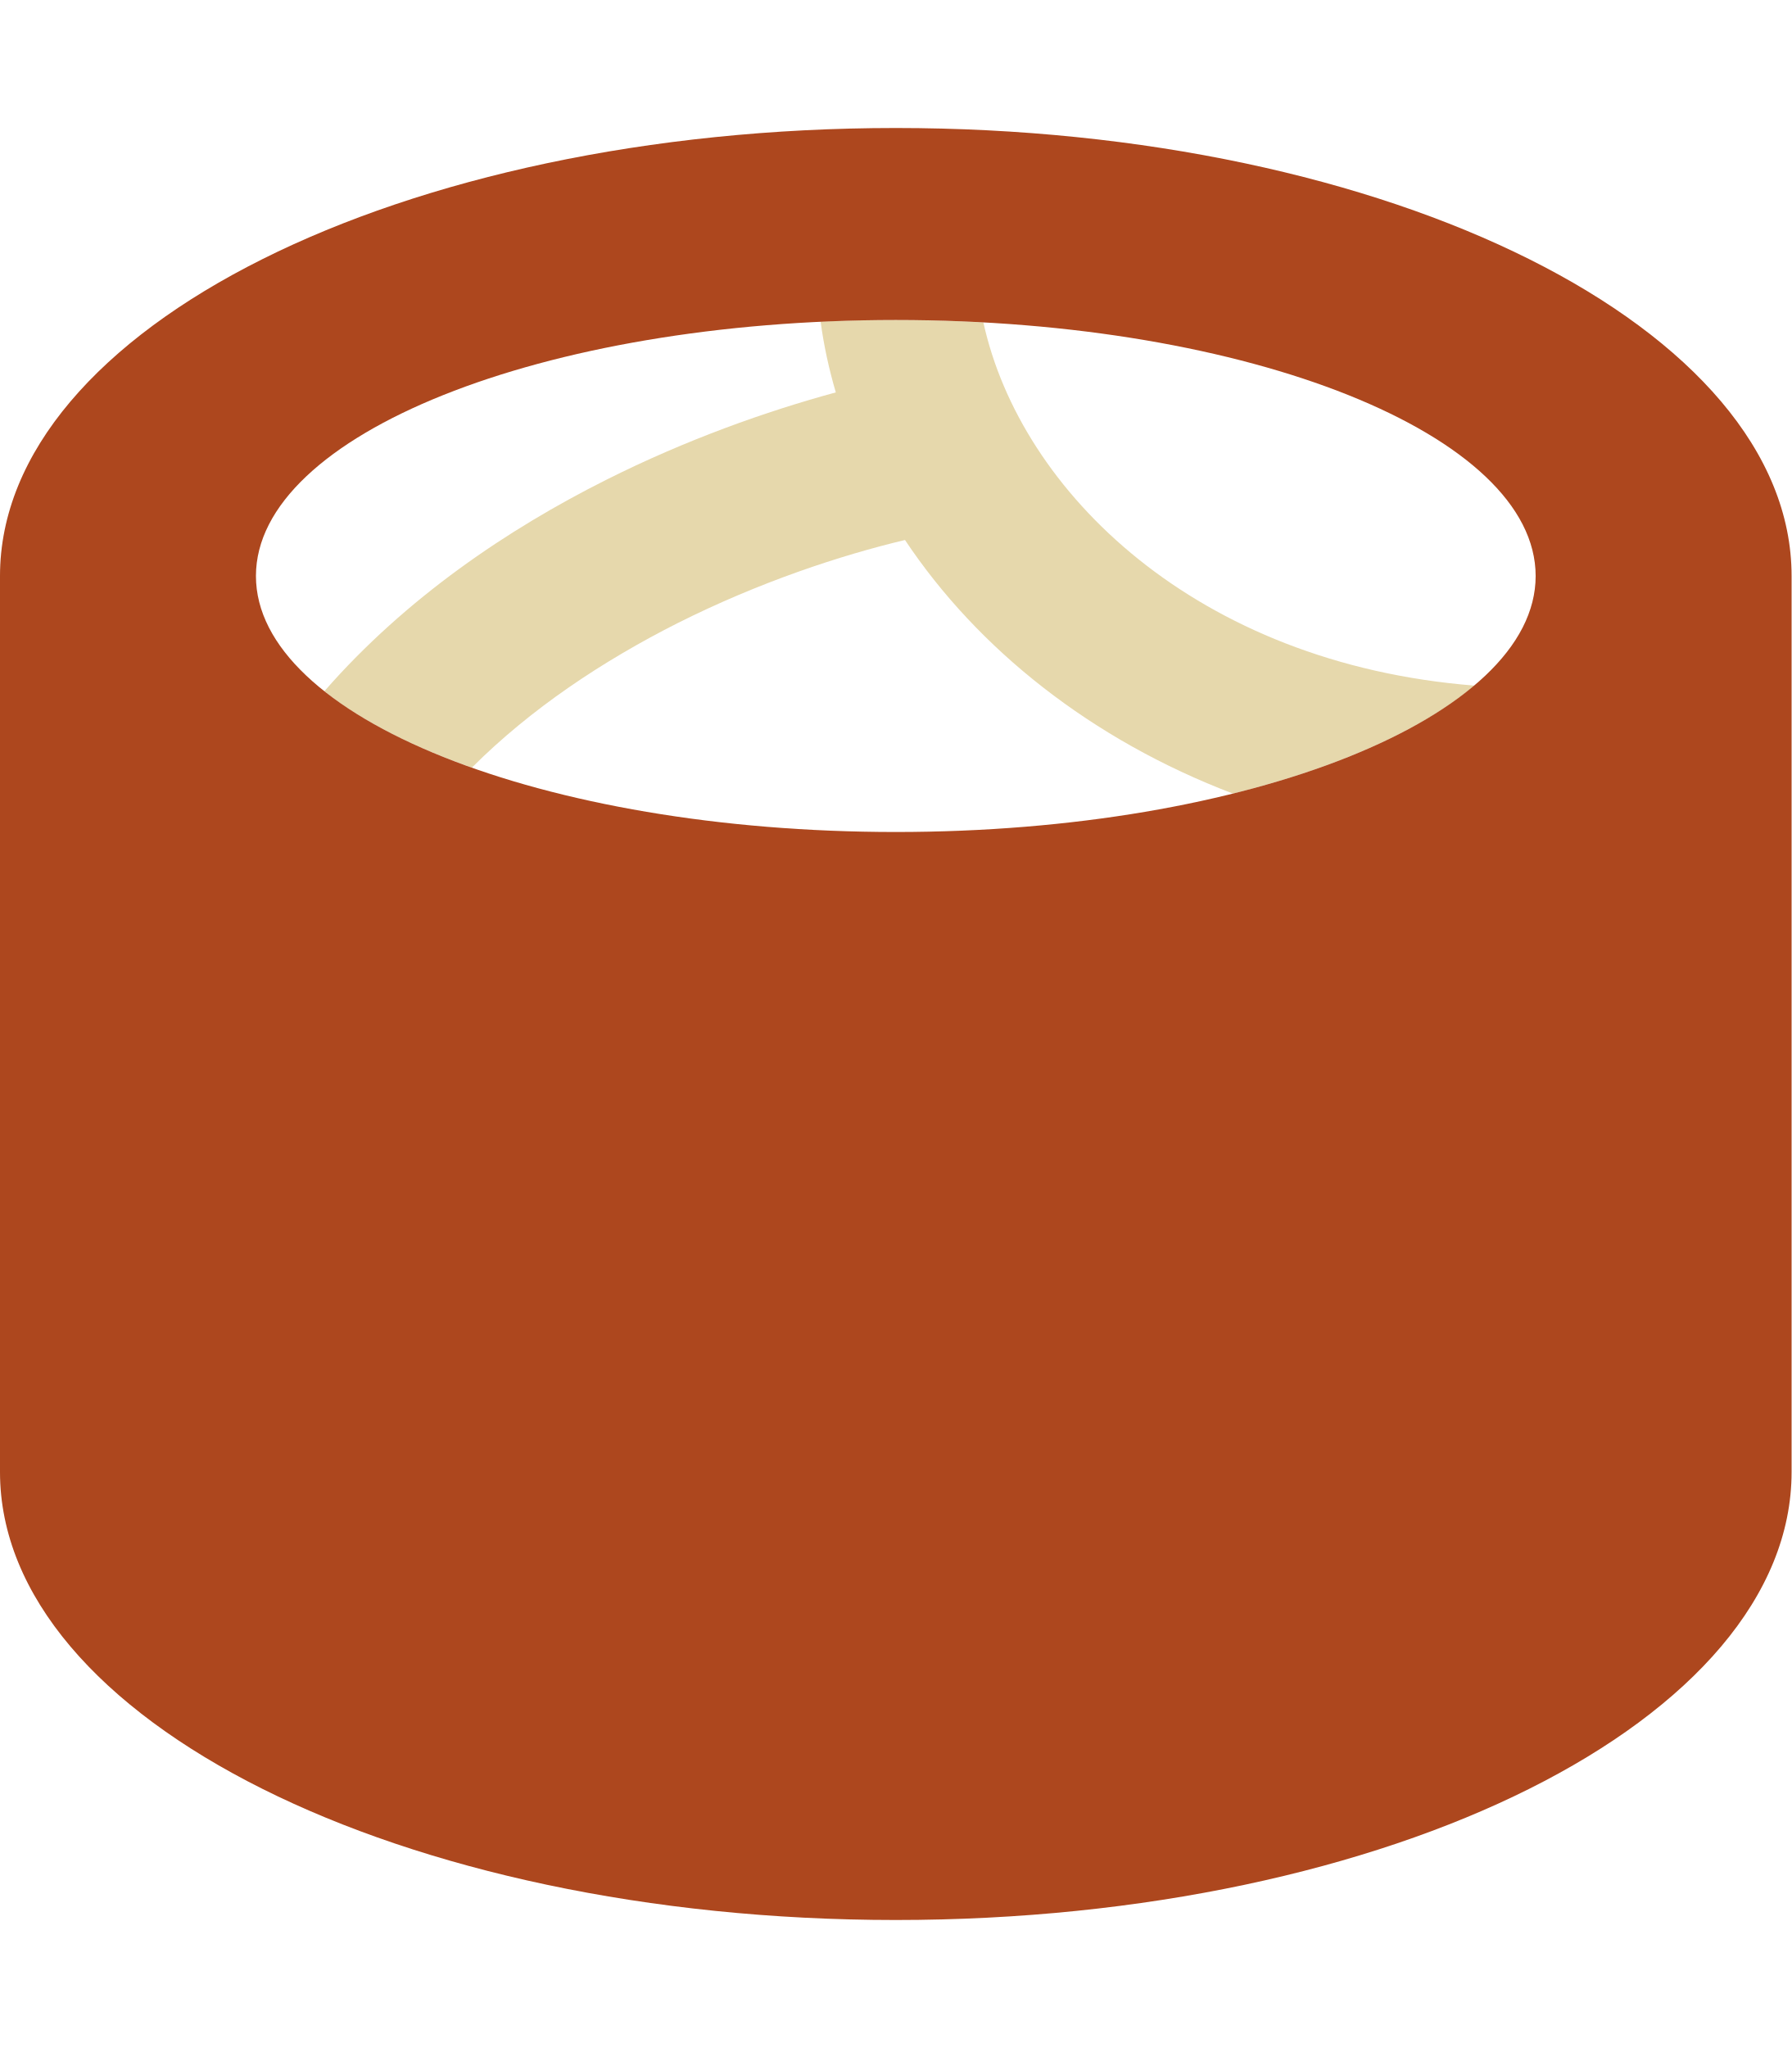
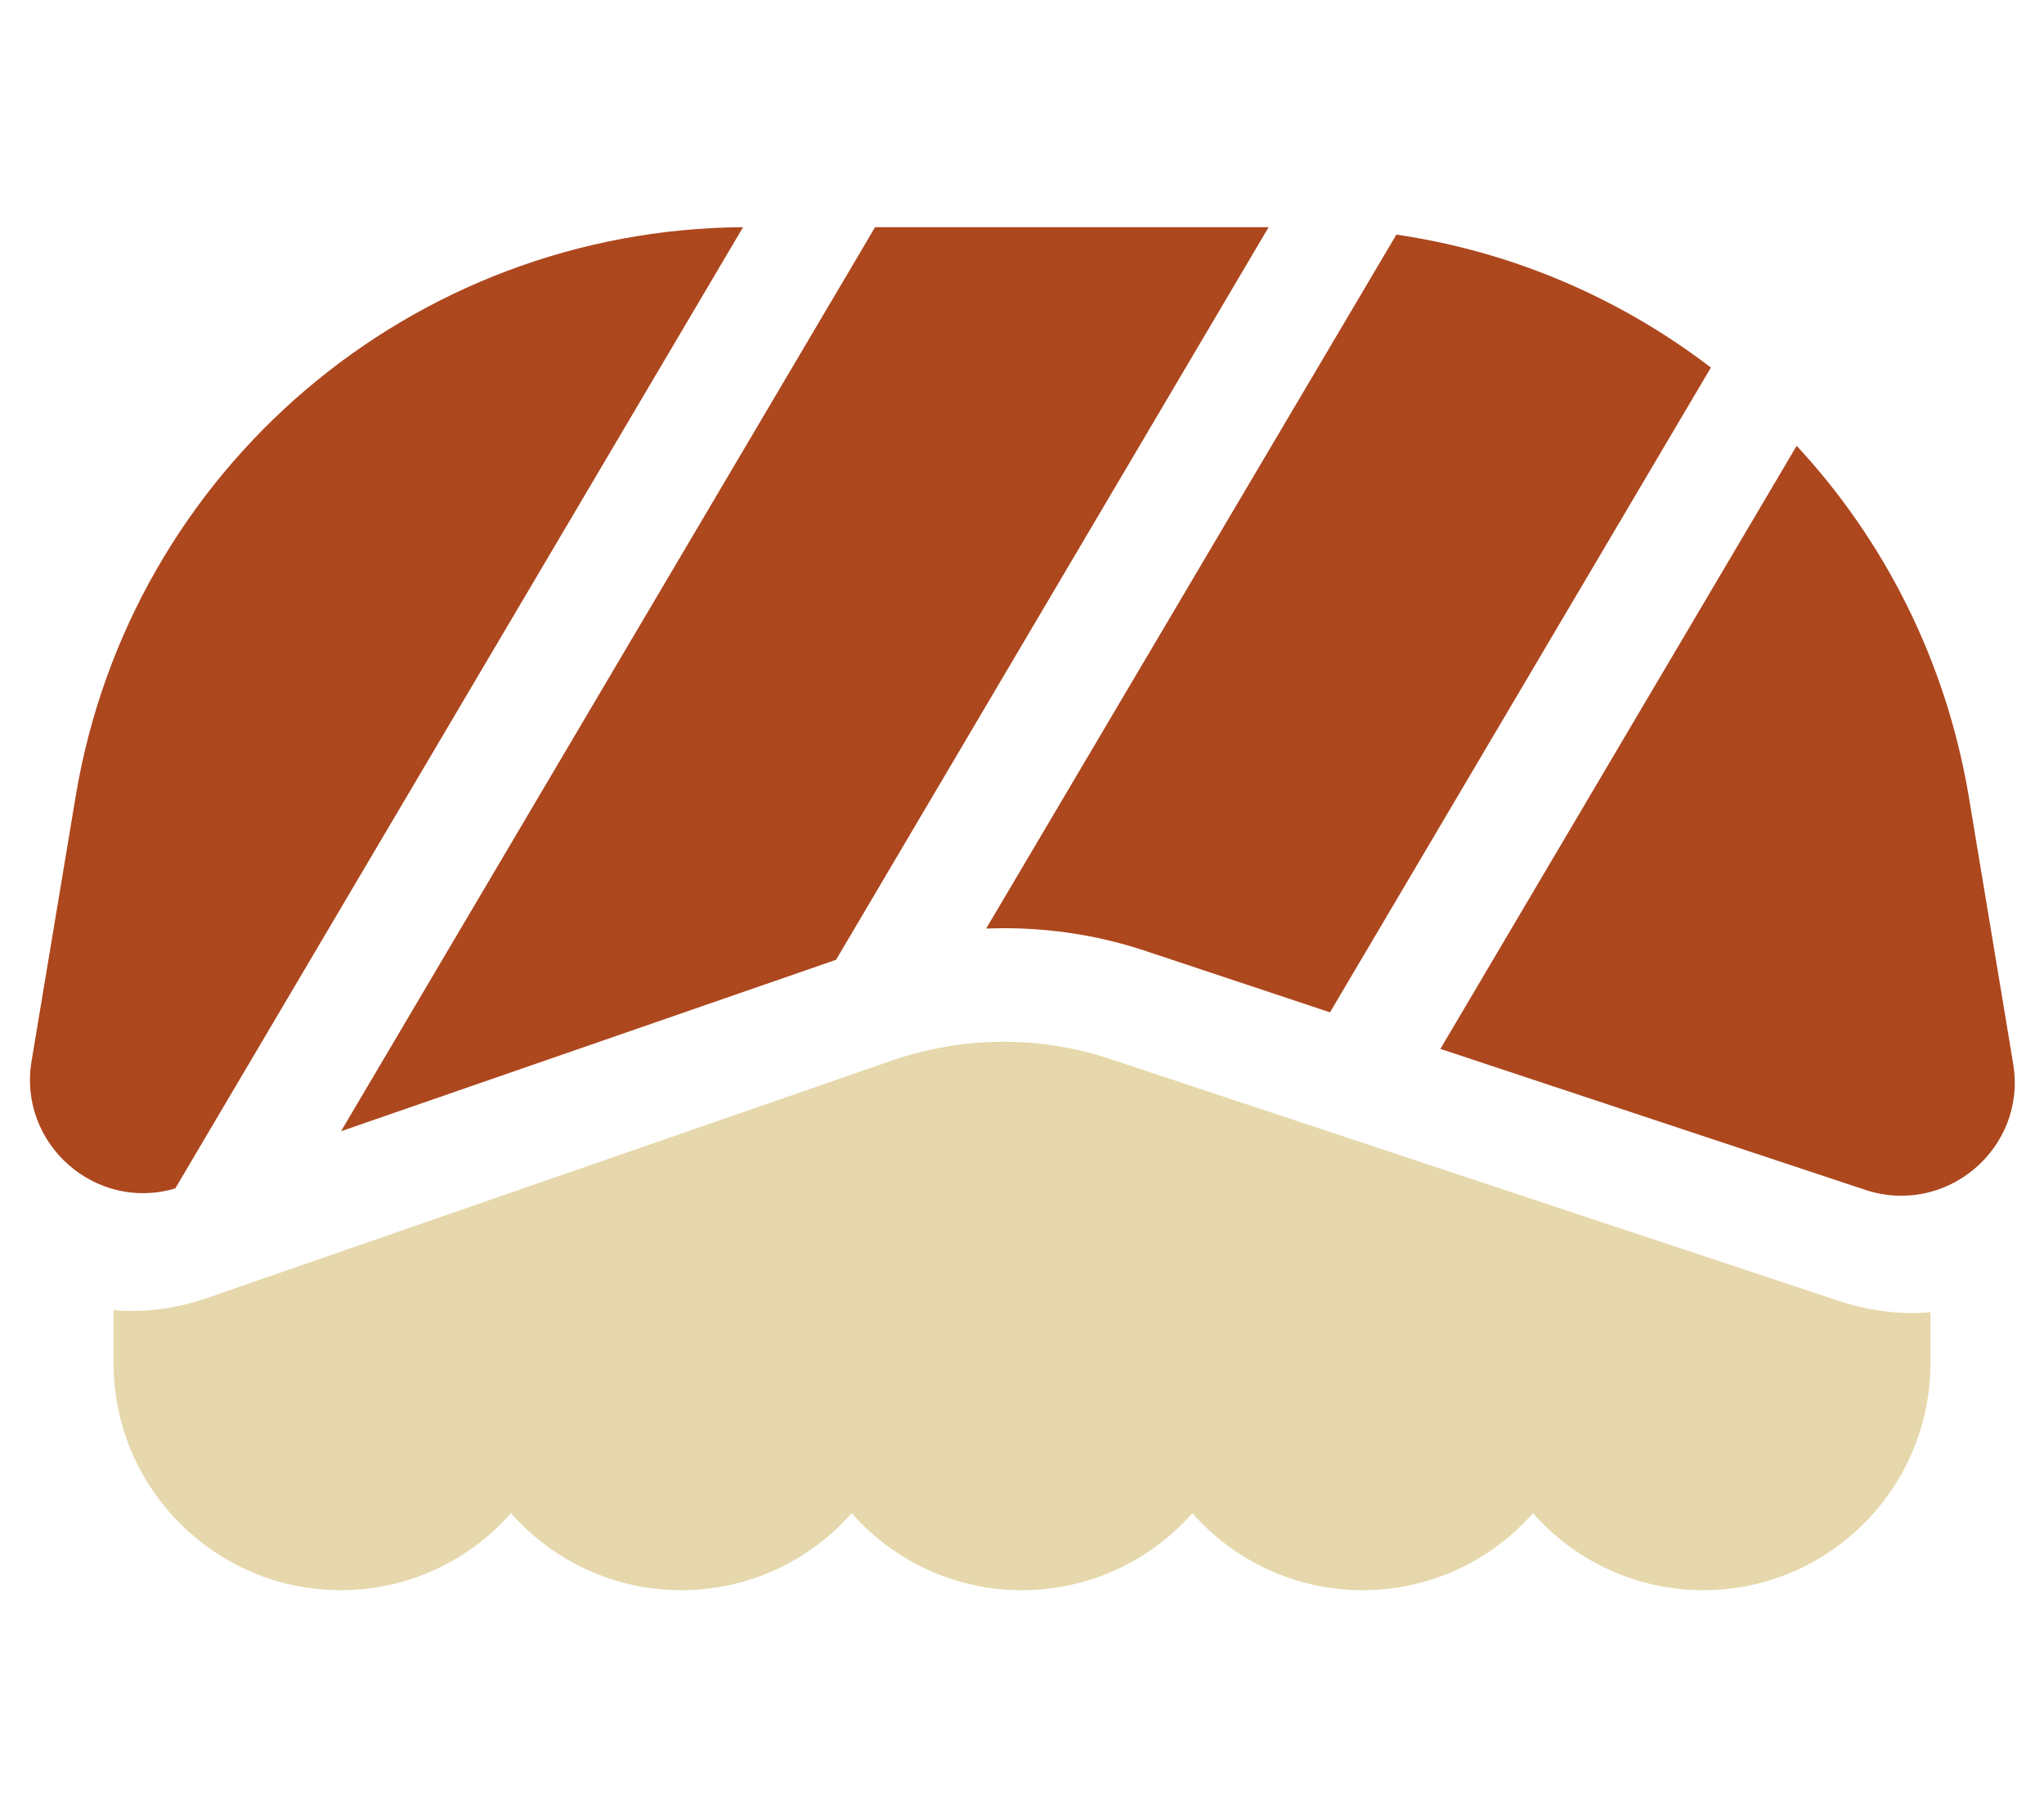
- <svg xmlns="http://www.w3.org/2000/svg" viewBox="0 0 448 512">
-   <path class="fa-secondary" opacity="1" fill="#E6D8AC" d="M81.1 172.8c9.2 7.3 21.8 13.8 36.9 19.1c14.8-14.8 32.8-26.7 51.4-36.1c20.5-10.3 40.9-17 56.9-20.8c18.2 27.3 46.6 49.9 82 63.4c26.1-6.5 47.2-15.9 60.4-27c-69.5-5.5-113.5-48.4-122.8-90.8c-7.1-.4-14.4-.6-21.8-.6c-6.4 0-12.7 .1-18.9 .4c.8 6 2.1 11.9 3.8 17.7c-17.3 4.7-37.4 11.8-57.5 21.9c-24.5 12.3-49.9 29.4-70.3 52.7z" />
-   <path class="fa-primary" fill="#AD471E" d="M448 368l0-224C448 82.1 347.7 32 224 32S0 82.1 0 144L0 368c0 61.9 100.3 112 224 112s224-50.1 224-112zM224 208c-88.4 0-160-28.7-160-64s71.6-64 160-64s160 28.7 160 64s-71.6 64-160 64z" />
+ <svg xmlns="http://www.w3.org/2000/svg" viewBox="0 0 576 512">
+   <path class="fa-secondary" opacity="1" fill="#E6D8AC" d="M32 369l0 15c0 35.3 28.7 64 64 64c19.1 0 36.3-8.4 48-21.7c11.7 13.3 28.9 21.7 48 21.7s36.3-8.4 48-21.7c11.7 13.3 28.9 21.7 48 21.7s36.3-8.4 48-21.7c11.7 13.3 28.9 21.7 48 21.7s36.3-8.4 48-21.7c11.7 13.3 28.9 21.7 48 21.7c35.3 0 64-28.7 64-64l0-14.3c-8.3 .7-16.9-.3-25.5-3.1L313 298.4c-20-6.7-41.7-6.5-61.7 .4l-193 66.9c-8.9 3.1-17.8 4.1-26.4 3.4z" />
+   <path class="fa-primary" fill="#AD471E" d="M405.9 295.5L506.3 125.6c24.8 26.7 42.1 60.7 48.5 98.8l12.5 75.2c4 23.8-18.8 43.2-41.7 35.6L405.9 295.5zm76.2-191.9L374.8 285.2 323.1 268c-14.6-4.9-29.9-7-45.2-6.4L393.5 66.1c32.9 4.8 63.2 18 88.7 37.5zM246.6 64l110.9 0L235.6 270.4 96.1 318.7 246.6 64zm-37.2 0L49.4 334.8C27 341.5 5 322.3 8.9 298.9l12.4-74.4C36.6 132.2 116.1 64.6 209.5 64z" />
</svg>
